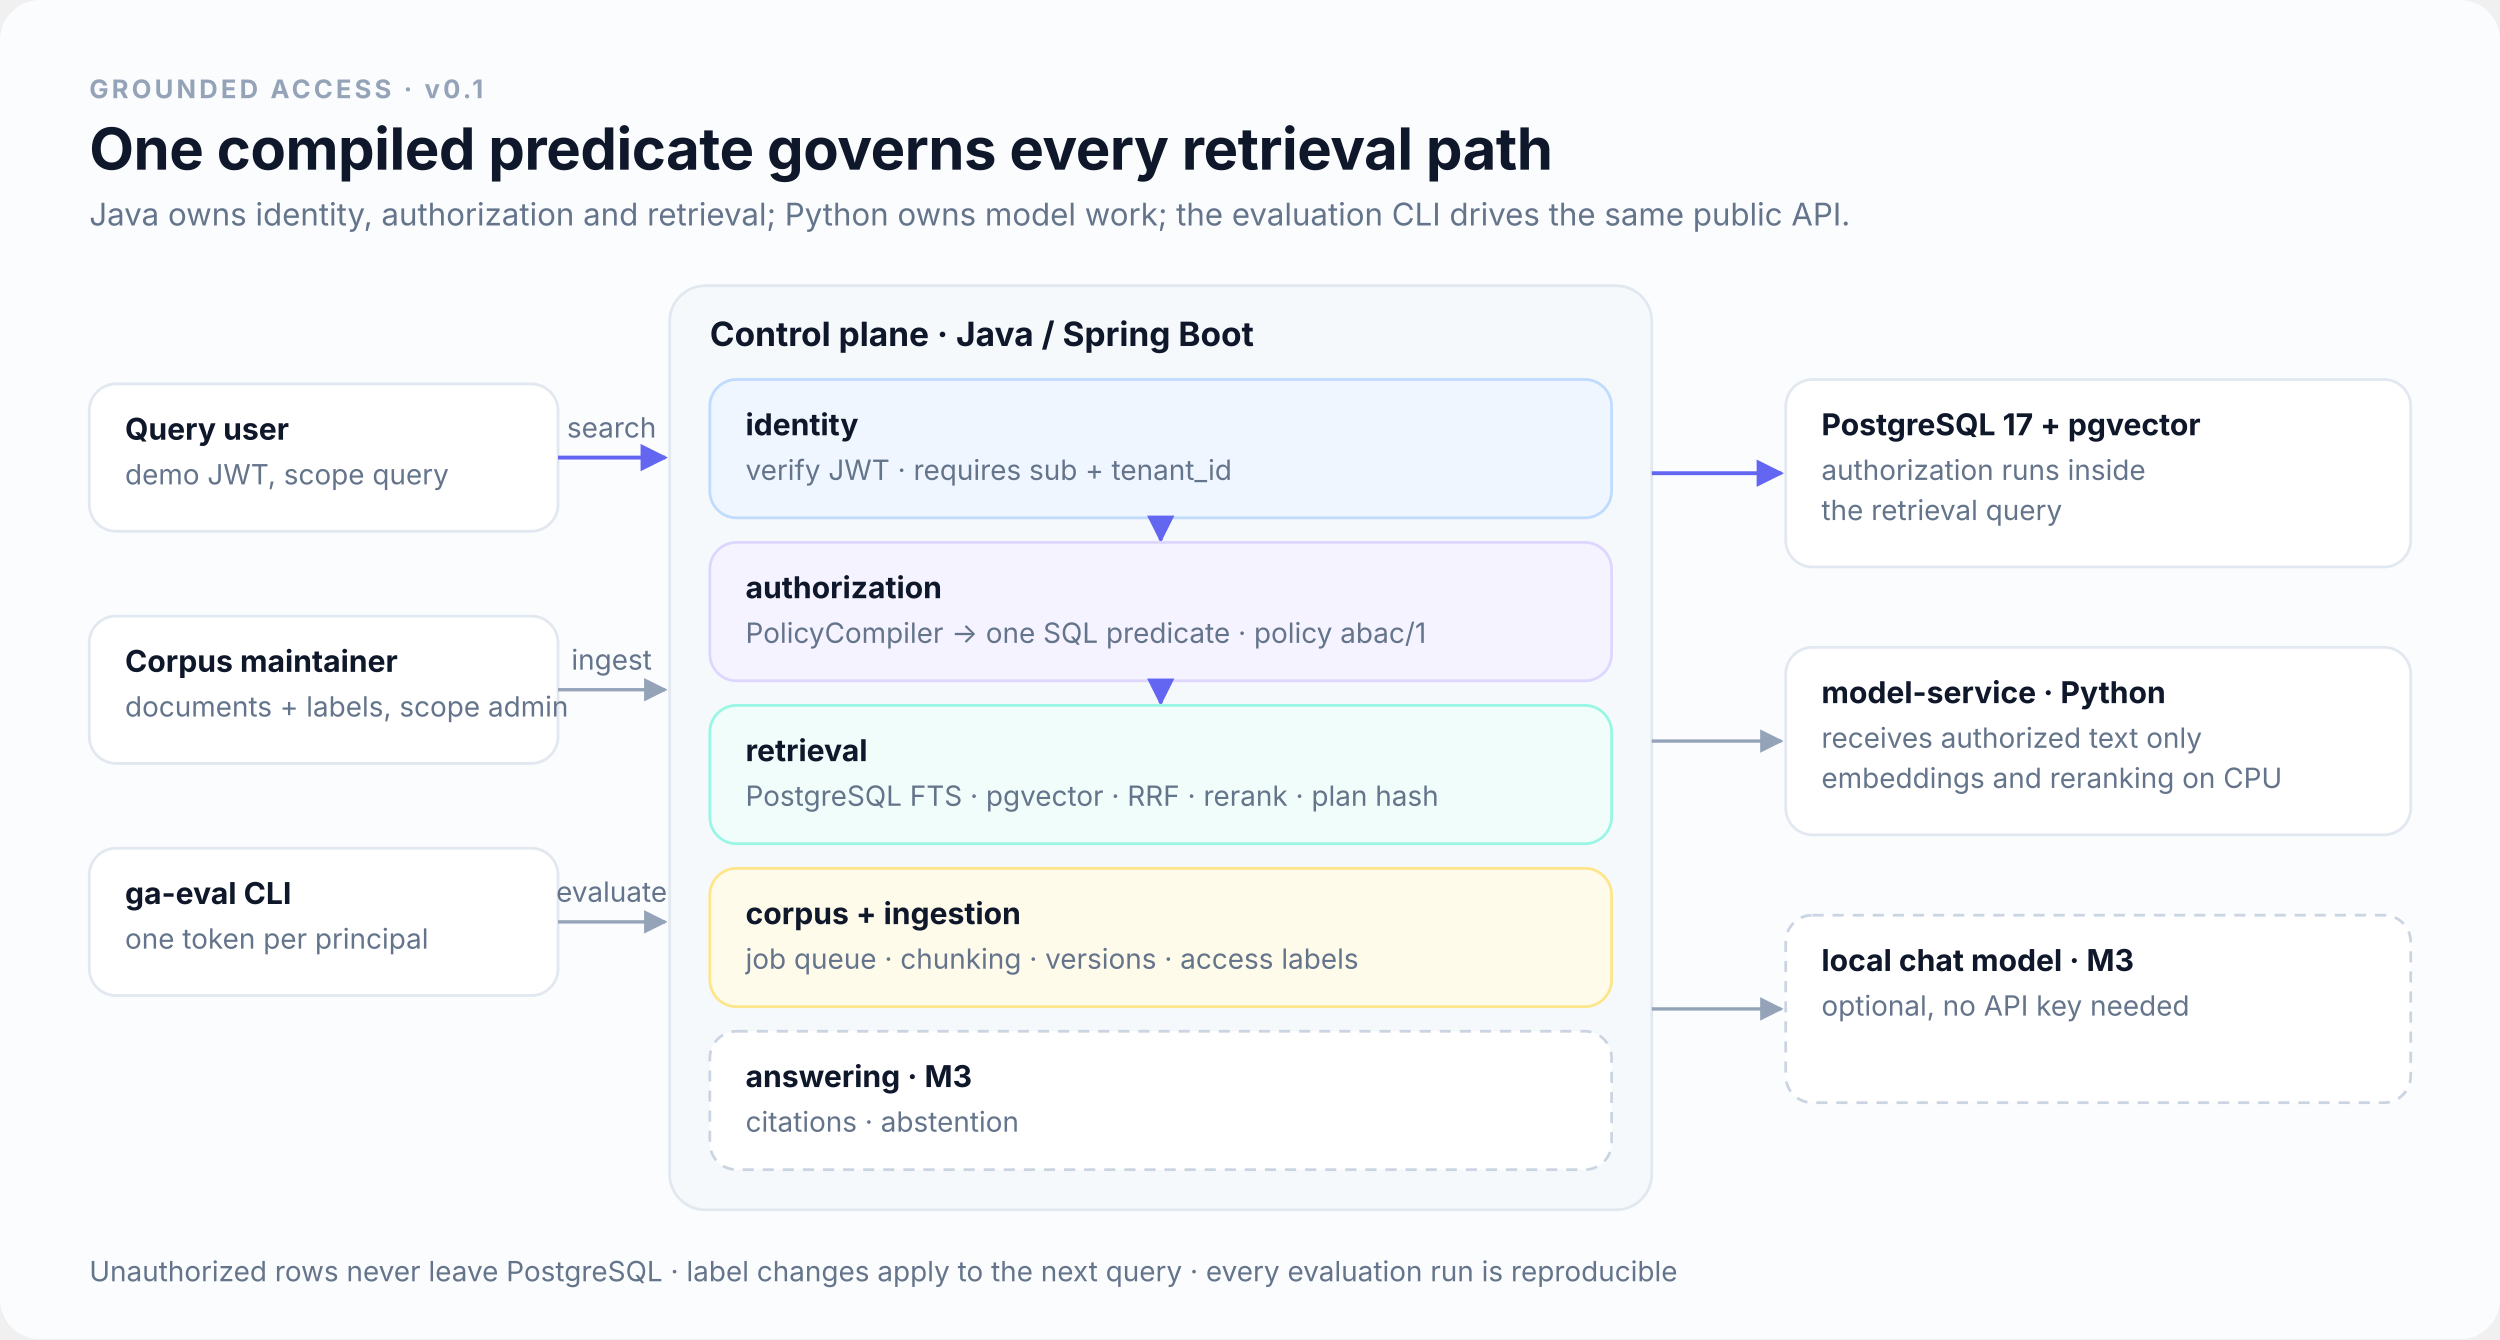
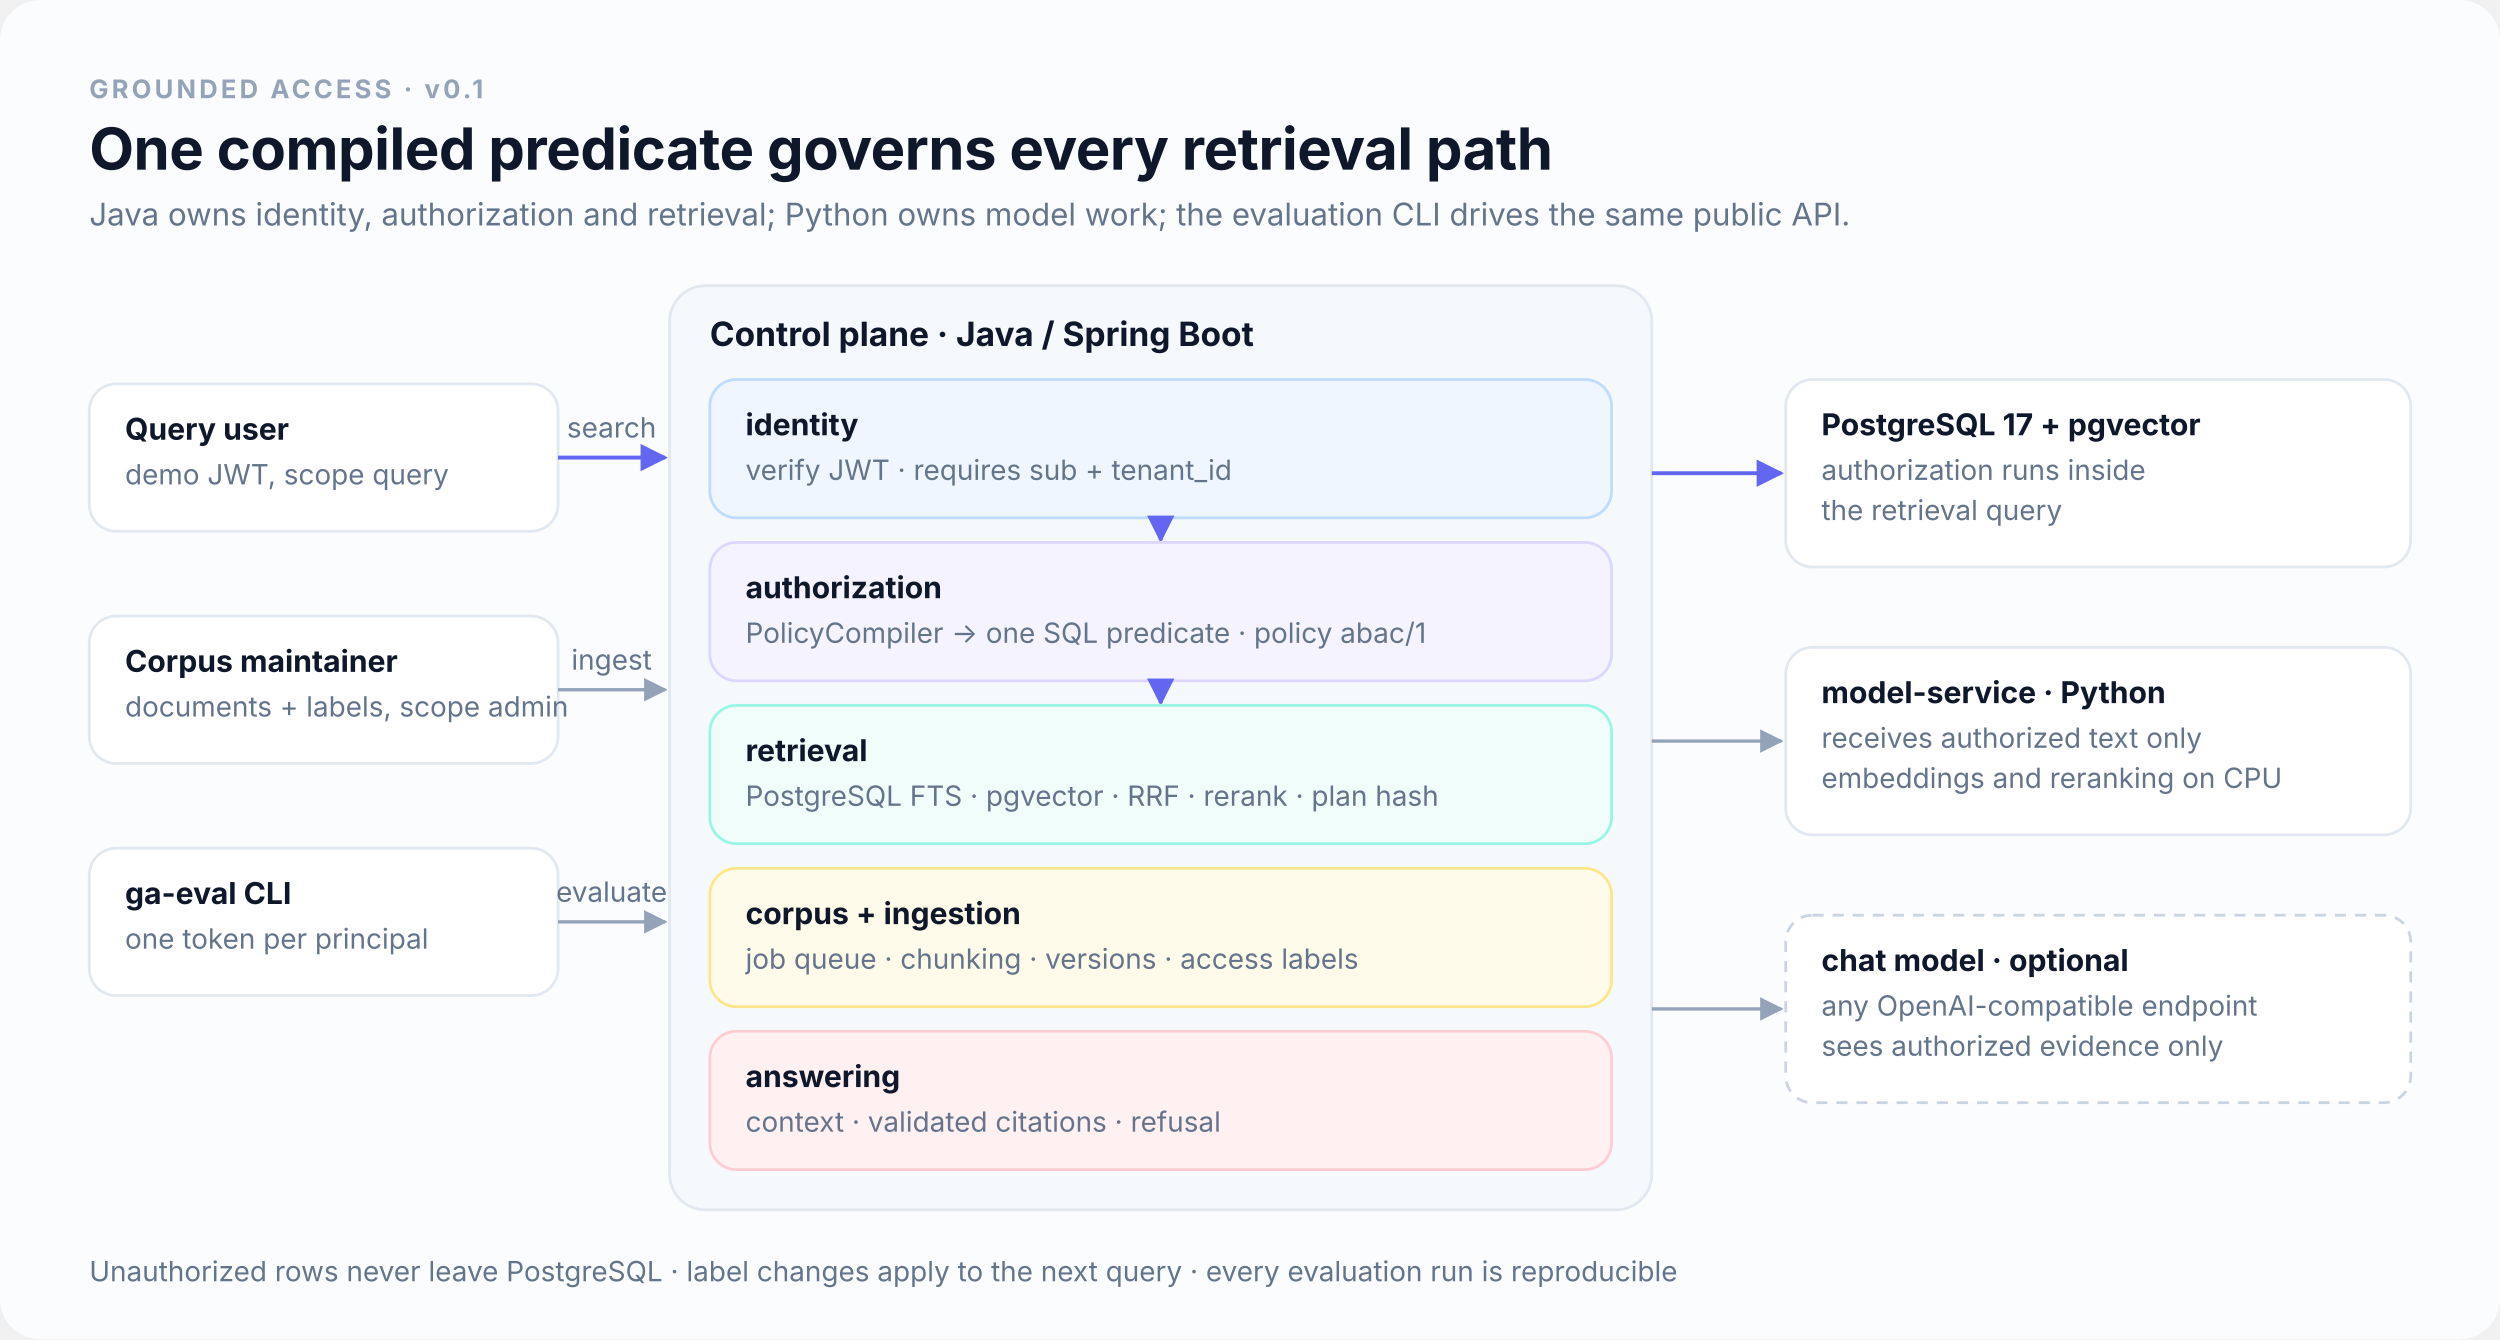
<svg xmlns="http://www.w3.org/2000/svg" viewBox="0 0 1120 600" width="1120" height="600" role="img" aria-labelledby="ttl dsc" style="max-width:100%;height:auto">
  <defs>
    <marker id="ar" viewBox="0 0 10 10" refX="9" refY="5" markerWidth="7" markerHeight="7" orient="auto-start-reverse">
      <path class="mk" d="M0 0 L10 5 L0 10 z" />
    </marker>
    <marker id="ar-v" viewBox="0 0 10 10" refX="9" refY="5" markerWidth="7" markerHeight="7" orient="auto-start-reverse">
      <path class="mk-v" d="M0 0 L10 5 L0 10 z" />
    </marker>
  </defs>
  <style>
    text{font-family:-apple-system,BlinkMacSystemFont,"Segoe UI","PingFang SC","Hiragino Sans GB","Microsoft YaHei",Inter,Roboto,sans-serif;}
    .bg{fill:#FBFCFE}
    .kicker{font-size:11.5px;font-weight:700;fill:#94A3B8;letter-spacing:1.4px}
    .title{font-size:26px;font-weight:700;fill:#0F172A;letter-spacing:-.2px}
    .sub{font-size:14px;fill:#64748B}
    .lbl{font-size:15px;font-weight:650;fill:#0F172A}
    .lbl-sm{font-size:13.5px;font-weight:650;fill:#0F172A}
    .txt{font-size:12.5px;fill:#64748B}
    .txt-d{font-size:12.5px;fill:#334155}
    .foot{font-size:12.5px;fill:#64748B}
    .mono{font-family:ui-monospace,SFMono-Regular,Menlo,Consolas,monospace;font-size:12px;font-weight:500;fill:#334155}
    .code{font-family:ui-monospace,SFMono-Regular,Menlo,Consolas,monospace;font-size:12.5px;fill:#E2E8F0}
    .codek{font-family:ui-monospace,SFMono-Regular,Menlo,Consolas,monospace;font-size:12.5px;fill:#7DD3FC}
    .num{font-size:13px;font-weight:650;fill:#0F172A}
    .big{font-size:30px;font-weight:700;fill:#0F172A}
    .bigok{font-size:30px;font-weight:700;fill:#059669}
    .card{fill:#FFFFFF;stroke:#E2E8F0;stroke-width:1.25}
    .dash{fill:#FFFFFF;stroke:#CBD5E1;stroke-width:1.25;stroke-dasharray:5 4}
    .group{fill:#F1F5F9;fill-opacity:.55;stroke:#E2E8F0;stroke-width:1.25}
    .blue{fill:#EFF6FF;stroke:#BFDBFE;stroke-width:1.25}
    .teal{fill:#F0FDFA;stroke:#99F6E4;stroke-width:1.25}
    .violet{fill:#F5F3FF;stroke:#DDD6FE;stroke-width:1.25}
    .amber{fill:#FFFBEB;stroke:#FDE68A;stroke-width:1.25}
    .rose{fill:#FFF1F2;stroke:#FECDD3;stroke-width:1.25}
    .green{fill:#ECFDF5;stroke:#A7F3D0;stroke-width:1.25}
    .dark{fill:#0F172A}
    .ln{stroke:#94A3B8;stroke-width:1.5;fill:none}
    .ln-v{stroke:#6366F1;stroke-width:1.75;fill:none}
    .mk{fill:#94A3B8}.mk-v{fill:#6366F1}
    .bar-s{fill:#38BDF8}.bar-d{fill:#6366F1}.bar-h{fill:#A78BFA}.bar-x{fill:#10B981}.bar-r{fill:#CBD5E1}
    .axis{stroke:#E2E8F0;stroke-width:1}
    .whisk{stroke:#0F172A;stroke-width:1.5}
    .pill-ok{fill:#D1FAE5}.pill-ok-t{font-size:11.5px;font-weight:700;fill:#047857}
    .pill-now{fill:#E0E7FF}.pill-now-t{font-size:11.5px;font-weight:700;fill:#4338CA}
    .pill-next{fill:#F1F5F9}.pill-next-t{font-size:11.5px;font-weight:700;fill:#64748B}
  </style>
  <rect class="bg" width="1120" height="600" rx="18" />
  <text class="kicker" x="40" y="44">GROUNDED ACCESS · v0.1</text>
  <text class="title" x="40" y="76">One compiled predicate governs every retrieval path</text>
  <text class="sub" x="40" y="101">Java owns identity, authorization and retrieval; Python owns model work; the evaluation CLI drives the same public API.</text>
  <rect class="card" x="40" y="172" width="210" height="66" rx="12" />
  <text class="lbl-sm" x="56" y="197">Query user</text>
  <text class="txt" x="56" y="217">demo JWT, scope query</text>
  <path class="ln-v" d="M250 205 L298 205" marker-end="url(#ar-v)" />
  <text class="txt" x="274" y="196" text-anchor="middle">search</text>
  <rect class="card" x="40" y="276" width="210" height="66" rx="12" />
  <text class="lbl-sm" x="56" y="301">Corpus maintainer</text>
  <text class="txt" x="56" y="321">documents + labels, scope admin</text>
  <path class="ln" d="M250 309 L298 309" marker-end="url(#ar)" />
  <text class="txt" x="274" y="300" text-anchor="middle">ingest</text>
  <rect class="card" x="40" y="380" width="210" height="66" rx="12" />
  <text class="lbl-sm" x="56" y="405">ga-eval CLI</text>
  <text class="txt" x="56" y="425">one token per principal</text>
  <path class="ln" d="M250 413 L298 413" marker-end="url(#ar)" />
  <text class="txt" x="274" y="404" text-anchor="middle">evaluate</text>
  <rect class="group" x="300" y="128" width="440" height="414" rx="16" />
  <text class="lbl" x="318" y="155">Control plane · Java / Spring Boot</text>
  <rect class="blue" x="318" y="170" width="404" height="62" rx="12" />
  <text class="lbl-sm" x="334" y="195">identity</text>
  <text class="txt" x="334" y="215">verify JWT · requires sub + tenant_id</text>
  <path class="ln-v" d="M520 232 L520 242" marker-end="url(#ar-v)" />
  <rect class="violet" x="318" y="243" width="404" height="62" rx="12" />
  <text class="lbl-sm" x="334" y="268">authorization</text>
  <text class="txt" x="334" y="288">PolicyCompiler → one SQL predicate · policy abac/1</text>
  <path class="ln-v" d="M520 305 L520 315" marker-end="url(#ar-v)" />
  <rect class="teal" x="318" y="316" width="404" height="62" rx="12" />
  <text class="lbl-sm" x="334" y="341">retrieval</text>
  <text class="txt" x="334" y="361">PostgreSQL FTS · pgvector · RRF · rerank · plan hash</text>
  <rect class="amber" x="318" y="389" width="404" height="62" rx="12" />
  <text class="lbl-sm" x="334" y="414">corpus + ingestion</text>
  <text class="txt" x="334" y="434">job queue · chunking · versions · access labels</text>
-   <rect class="dash" x="318" y="462" width="404" height="62" rx="12" />
-   <text class="lbl-sm" x="334" y="487">answering · M3</text>
-   <text class="txt" x="334" y="507">citations · abstention</text>
+   <rect class="rose" x="318" y="462" width="404" height="62" rx="12" />
+   <text class="lbl-sm" x="334" y="487">answering</text>
+   <text class="txt" x="334" y="507">context · validated citations · refusal</text>
  <rect class="card" x="800" y="170" width="280" height="84" rx="12" />
  <text class="lbl-sm" x="816" y="195">PostgreSQL 17 + pgvector</text>
  <text class="txt" x="816" y="215">authorization runs inside</text>
  <text class="txt" x="816" y="233">the retrieval query</text>
  <path class="ln-v" d="M740 212 L798 212" marker-end="url(#ar-v)" />
  <rect class="card" x="800" y="290" width="280" height="84" rx="12" />
  <text class="lbl-sm" x="816" y="315">model-service · Python</text>
  <text class="txt" x="816" y="335">receives authorized text only</text>
  <text class="txt" x="816" y="353">embeddings and reranking on CPU</text>
  <path class="ln" d="M740 332 L798 332" marker-end="url(#ar)" />
  <rect class="dash" x="800" y="410" width="280" height="84" rx="12" />
-   <text class="lbl-sm" x="816" y="435">local chat model · M3</text>
-   <text class="txt" x="816" y="455">optional, no API key needed</text>
+   <text class="lbl-sm" x="816" y="435">chat model · optional</text>
+   <text class="txt" x="816" y="455">any OpenAI-compatible endpoint</text>
+   <text class="txt" x="816" y="473">sees authorized evidence only</text>
  <path class="ln" d="M740 452 L798 452" marker-end="url(#ar)" />
  <text class="foot" x="40" y="574">Unauthorized rows never leave PostgreSQL  ·  label changes apply to the next query  ·  every evaluation run is reproducible</text>
</svg>
